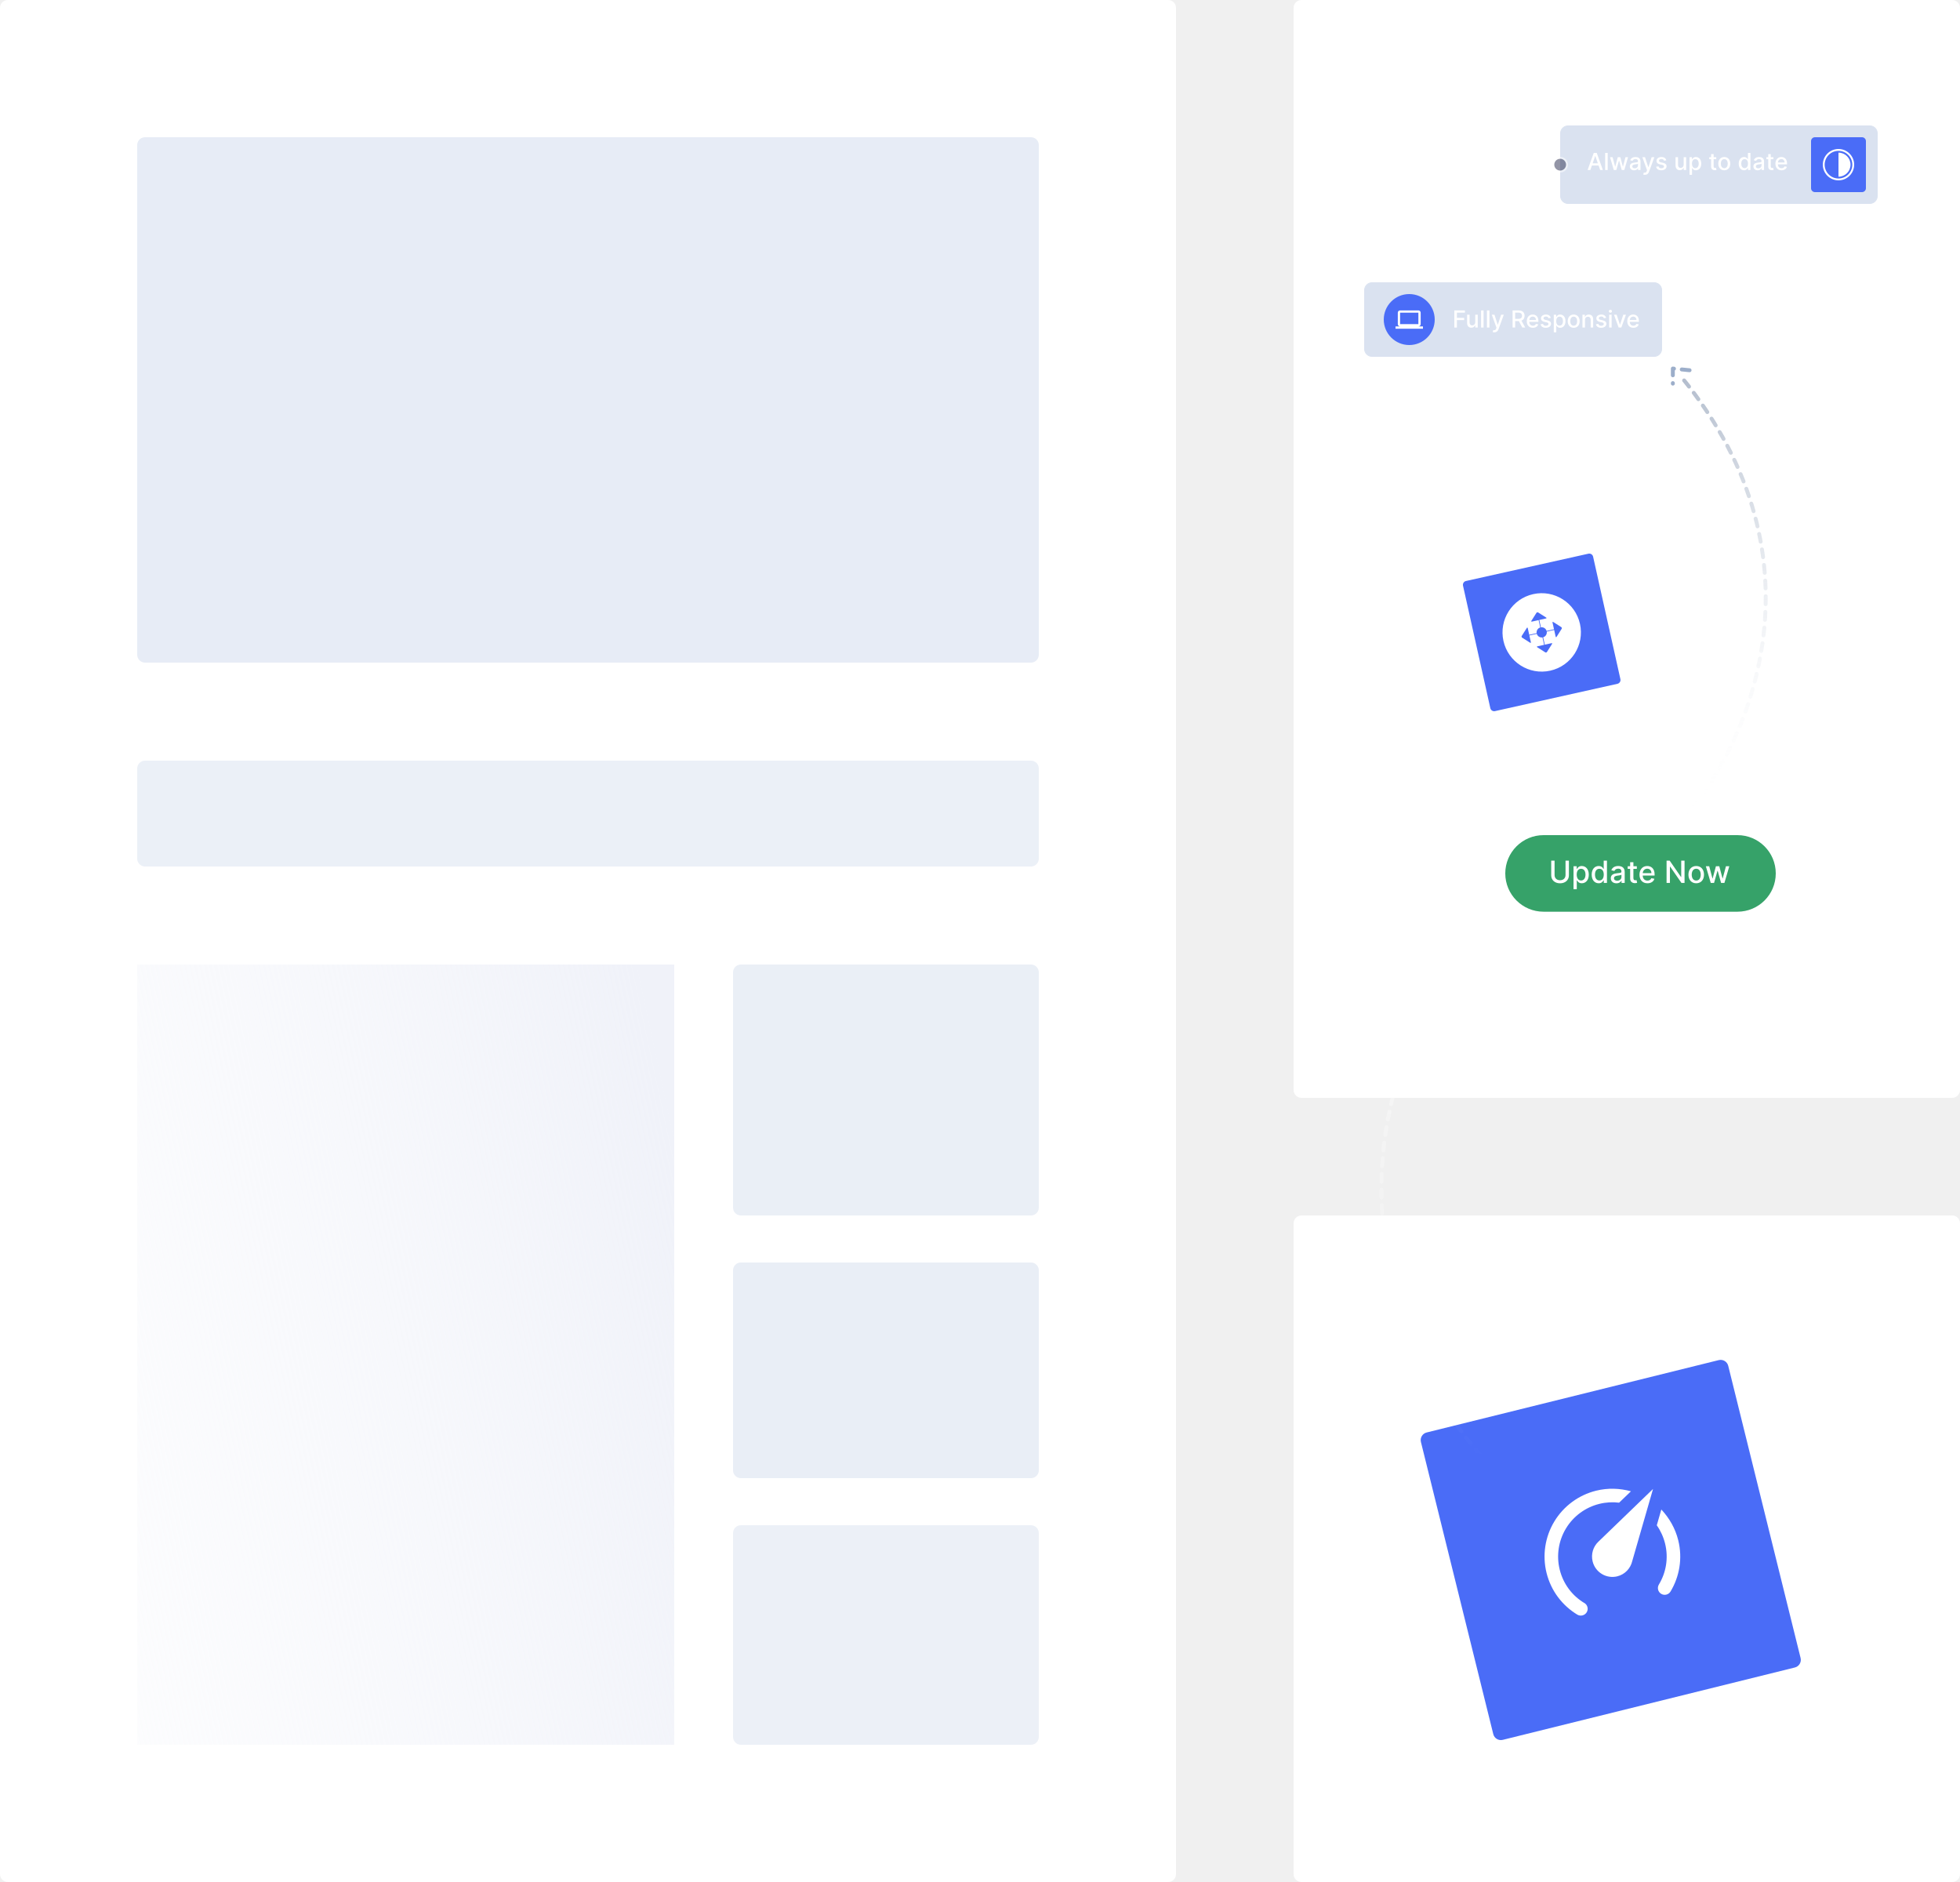
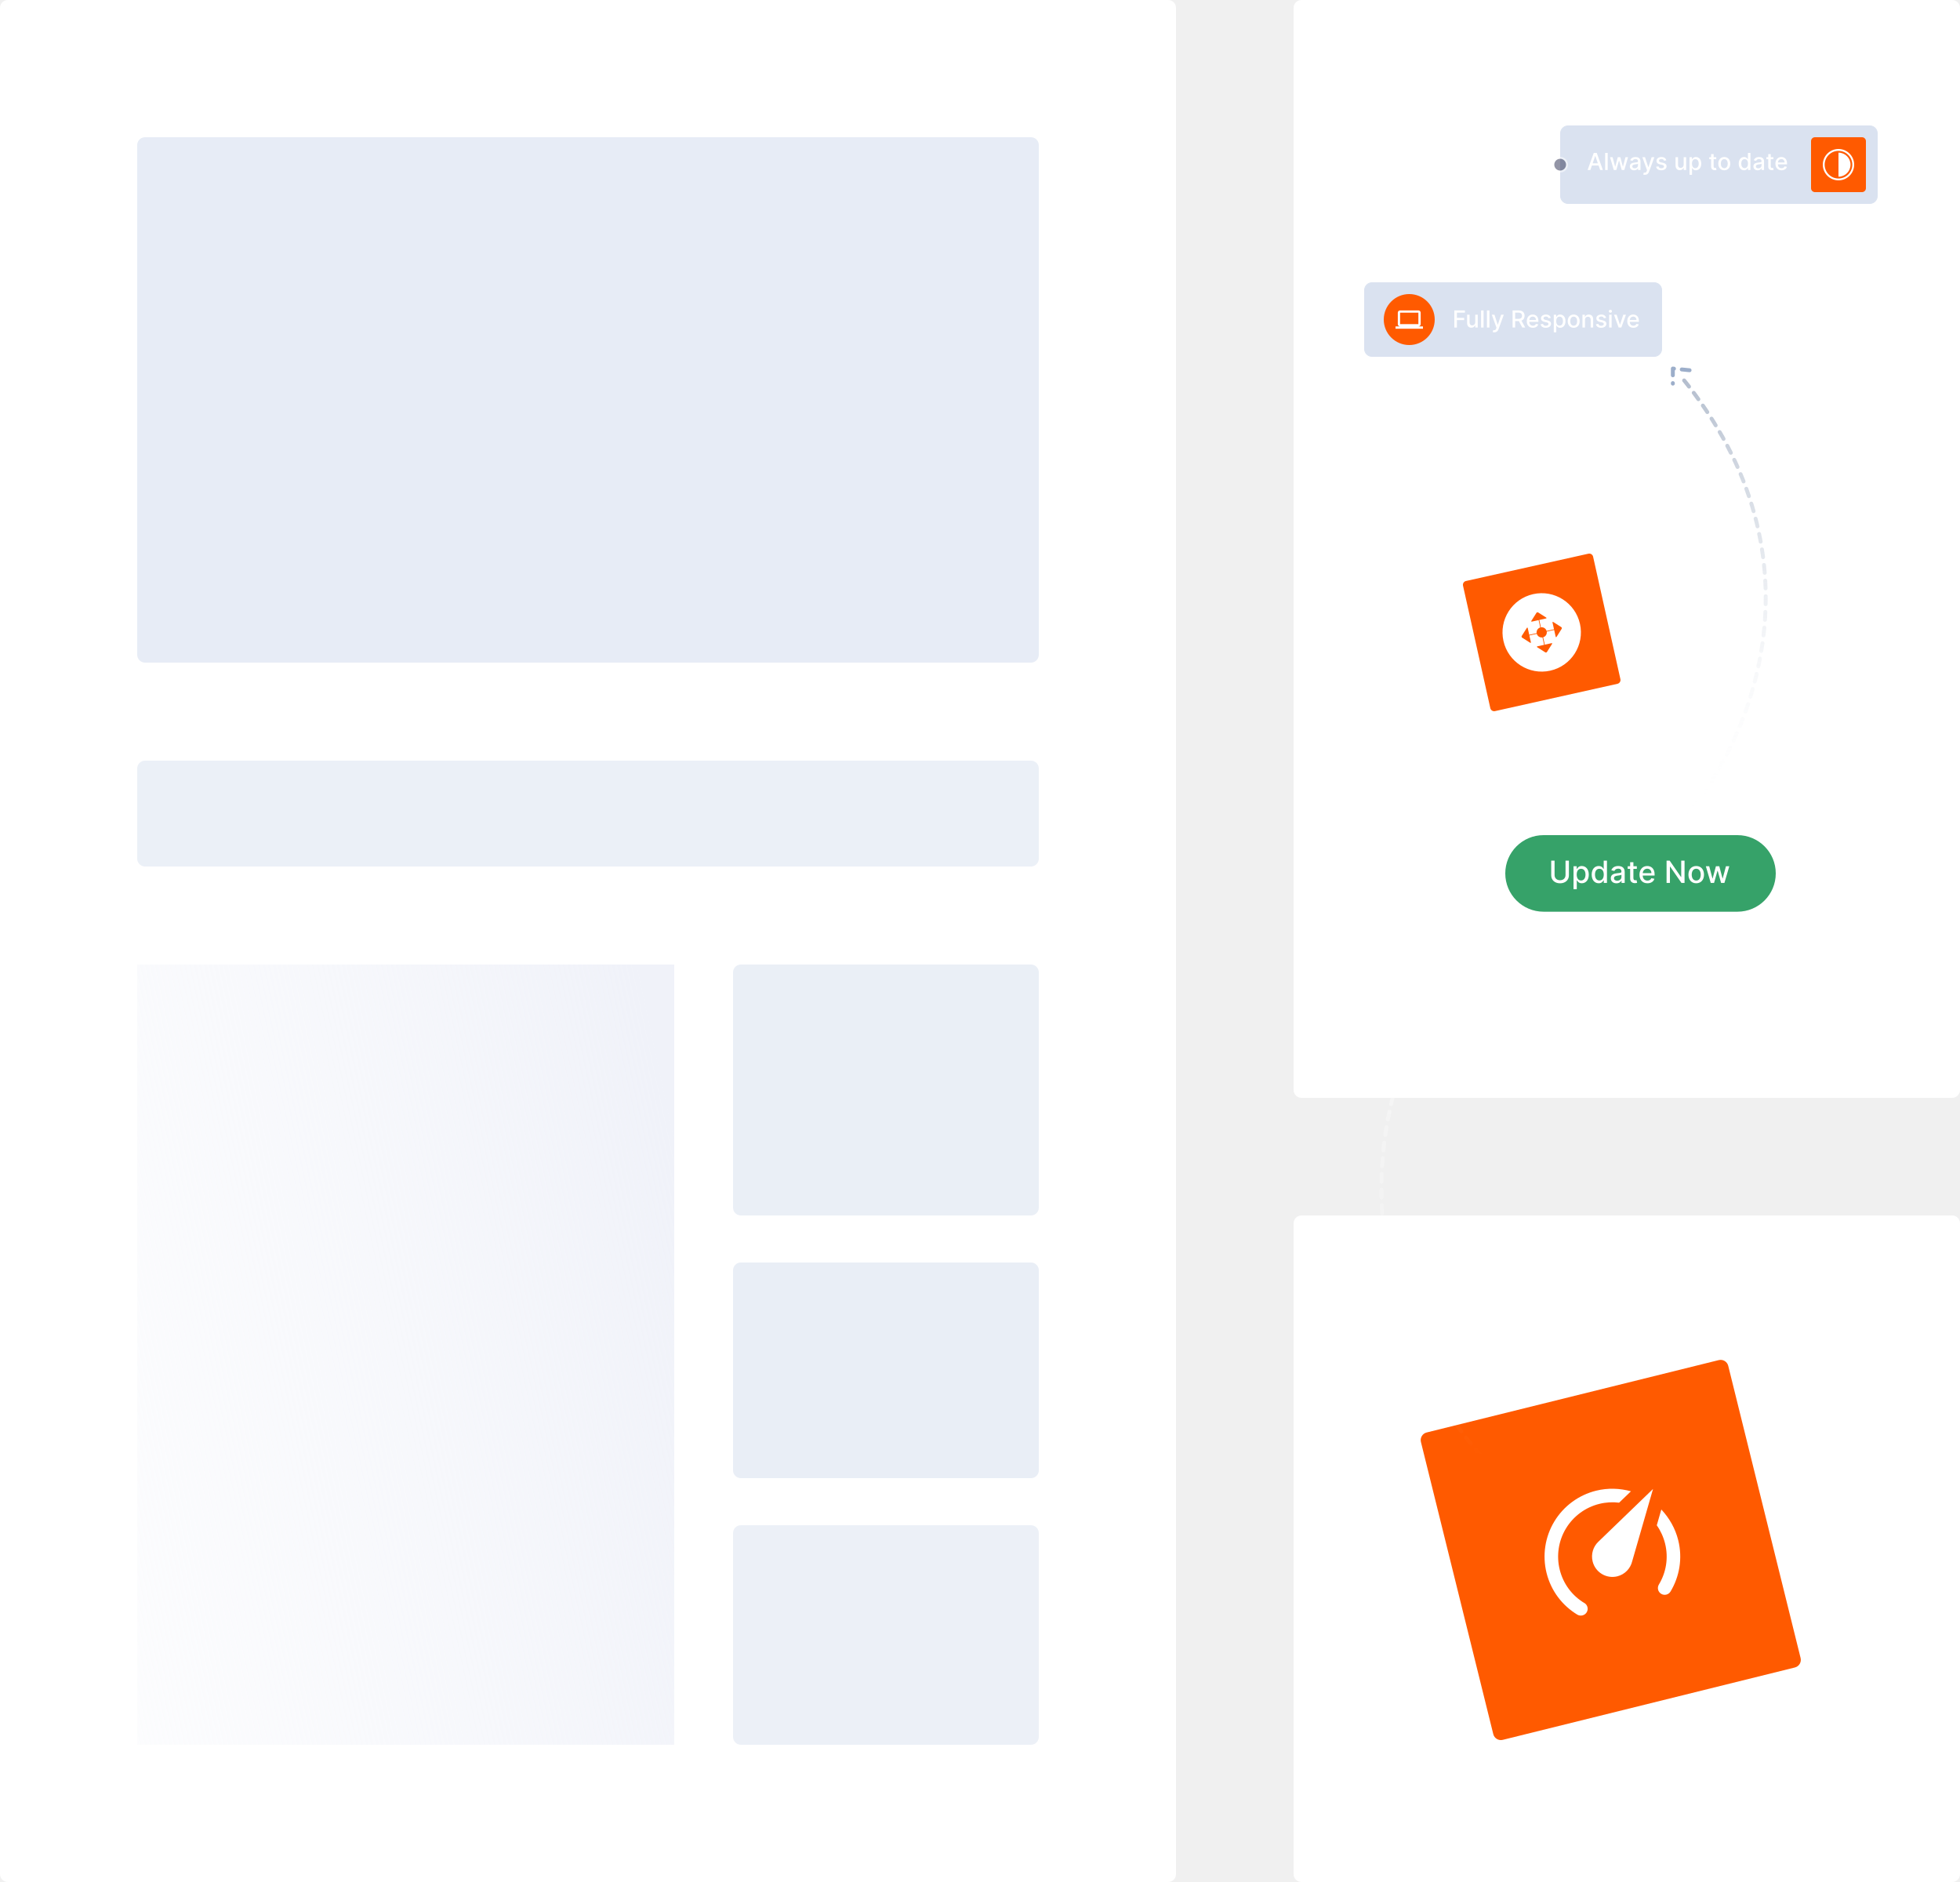
<svg xmlns="http://www.w3.org/2000/svg" width="500" height="480" viewBox="0 0 500 480" fill="none">
  <rect x="330" y="310" width="170" height="170" rx="2" fill="white" />
-   <rect x="362" y="365.831" width="80.765" height="80.765" rx="2" transform="rotate(-13.9128 362 365.831)" fill="#4A6CF7" />
+   <rect x="362" y="365.831" width="80.765" height="80.765" rx="2" transform="rotate(-13.9128 362 365.831)" fill="#ff5a00" />
  <path d="M412.572 402.039C411.235 402.37 409.822 402.156 408.643 401.445C407.464 400.734 406.615 399.584 406.284 398.247C405.818 396.366 406.435 394.466 407.718 393.239L421.691 379.757L416.388 398.152C415.956 400.006 414.538 401.552 412.572 402.039ZM407.162 380.2C410.203 379.447 413.25 379.584 416.061 380.349L413.037 383.256C411.434 383.047 409.675 383.144 407.995 383.56C404.43 384.443 401.363 386.705 399.467 389.85C397.571 392.995 397.002 396.764 397.884 400.328C398.804 404.041 401.131 407.03 404.167 408.846L404.183 408.842C405.001 409.335 405.263 410.393 404.77 411.21C404.277 412.028 403.202 412.294 402.389 411.818C398.595 409.531 395.673 405.797 394.525 401.16C393.421 396.705 394.132 391.994 396.502 388.063C398.873 384.132 402.707 381.304 407.162 380.2ZM428.123 392.838C429.271 397.474 428.43 402.14 426.143 405.934C425.646 406.735 424.587 406.997 423.77 406.504C422.952 406.011 422.69 404.953 423.183 404.135C425.016 401.096 425.683 397.383 424.763 393.67C424.347 391.99 423.612 390.389 422.649 389.023L423.808 384.992C425.826 387.166 427.365 389.78 428.123 392.838Z" fill="white" />
  <rect width="300" height="480" rx="2" fill="white" />
  <rect x="35" y="35" width="230" height="134" rx="2" fill="#DAE2F0" fill-opacity="0.66" />
  <rect opacity="0.53" x="35" y="194" width="230" height="27" rx="2" fill="#DAE2F0" />
  <rect x="35" y="246" width="137" height="199" fill="url(#paint0_linear_1028_1032)" />
  <rect opacity="0.57" x="187" y="246" width="78" height="64" rx="2" fill="#DAE2F0" />
  <rect opacity="0.6" x="187" y="322" width="78" height="55" rx="2" fill="#DAE2F0" />
  <rect opacity="0.5" x="187" y="389" width="78" height="56" rx="2" fill="#DAE2F0" />
  <path d="M377.795 371.295C358.482 349.772 331.574 292.451 378.448 235.356" stroke="url(#paint1_linear_1028_1032)" stroke-linecap="round" stroke-linejoin="round" stroke-dasharray="2 2" />
  <path d="M375.753 233.513L380.883 233V237.617" stroke="url(#paint2_linear_1028_1032)" stroke-linecap="round" stroke-linejoin="round" stroke-dasharray="2 2" />
  <rect x="330" width="170" height="280" rx="2" fill="white" />
  <rect x="384" y="213" width="69" height="19.528" rx="9.764" fill="#36A269" />
  <path d="M399.37 219.51V223.177C399.37 223.948 398.838 224.503 397.972 224.503C397.109 224.503 396.574 223.948 396.574 223.177V219.51H395.717V223.246C395.717 224.439 396.61 225.285 397.972 225.285C399.334 225.285 400.23 224.439 400.23 223.246V219.51H399.37Z" fill="white" />
  <path d="M401.41 226.788H402.239V224.528H402.289C402.439 224.8 402.744 225.274 403.521 225.274C404.553 225.274 405.302 224.447 405.302 223.069C405.302 221.687 404.541 220.875 403.512 220.875C402.722 220.875 402.436 221.357 402.289 221.621H402.22V220.93H401.41V226.788ZM402.222 223.06C402.222 222.17 402.611 221.579 403.335 221.579C404.087 221.579 404.464 222.214 404.464 223.06C404.464 223.915 404.075 224.567 403.335 224.567C402.622 224.567 402.222 223.956 402.222 223.06Z" fill="white" />
  <path d="M407.826 225.274C408.602 225.274 408.908 224.8 409.057 224.528H409.127V225.191H409.937V219.51H409.107V221.621H409.057C408.908 221.357 408.625 220.875 407.831 220.875C406.802 220.875 406.045 221.687 406.045 223.069C406.045 224.447 406.791 225.274 407.826 225.274ZM408.009 224.567C407.268 224.567 406.883 223.915 406.883 223.06C406.883 222.214 407.26 221.579 408.009 221.579C408.733 221.579 409.121 222.17 409.121 223.06C409.121 223.956 408.725 224.567 408.009 224.567Z" fill="white" />
  <path d="M412.36 225.285C413.065 225.285 413.462 224.927 413.62 224.608H413.653V225.191H414.463V222.361C414.463 221.121 413.487 220.875 412.81 220.875C412.039 220.875 411.329 221.185 411.051 221.962L411.831 222.139C411.953 221.837 412.263 221.546 412.821 221.546C413.356 221.546 413.631 221.826 413.631 222.309V222.328C413.631 222.63 413.32 222.625 412.555 222.714C411.747 222.808 410.921 223.019 410.921 223.987C410.921 224.825 411.55 225.285 412.36 225.285ZM412.541 224.619C412.072 224.619 411.734 224.408 411.734 223.998C411.734 223.554 412.127 223.396 412.607 223.332C412.876 223.296 413.514 223.224 413.634 223.105V223.654C413.634 224.159 413.231 224.619 412.541 224.619Z" fill="white" />
  <path d="M417.557 220.93H416.683V219.909H415.853V220.93H415.229V221.596H415.853V224.112C415.851 224.886 416.442 225.26 417.096 225.246C417.36 225.243 417.537 225.194 417.634 225.157L417.485 224.472C417.429 224.483 417.326 224.508 417.193 224.508C416.924 224.508 416.683 224.42 416.683 223.94V221.596H417.557V220.93Z" fill="white" />
  <path d="M420.265 225.277C421.194 225.277 421.851 224.819 422.04 224.126L421.255 223.984C421.105 224.386 420.745 224.592 420.273 224.592C419.563 224.592 419.086 224.131 419.064 223.31H422.093V223.016C422.093 221.476 421.172 220.875 420.206 220.875C419.019 220.875 418.237 221.779 418.237 223.088C418.237 224.411 419.008 225.277 420.265 225.277ZM419.066 222.689C419.1 222.084 419.538 221.56 420.212 221.56C420.856 221.56 421.277 222.037 421.28 222.689H419.066Z" fill="white" />
  <path d="M429.732 219.51H428.883V223.682H428.83L425.94 219.51H425.147V225.191H426.004V221.024H426.057L428.944 225.191H429.732V219.51Z" fill="white" />
  <path d="M432.71 225.277C433.912 225.277 434.697 224.397 434.697 223.08C434.697 221.754 433.912 220.875 432.71 220.875C431.509 220.875 430.724 221.754 430.724 223.08C430.724 224.397 431.509 225.277 432.71 225.277ZM432.713 224.58C431.928 224.58 431.562 223.895 431.562 223.077C431.562 222.261 431.928 221.568 432.713 221.568C433.493 221.568 433.859 222.261 433.859 223.077C433.859 223.895 433.493 224.58 432.713 224.58Z" fill="white" />
  <path d="M436.416 225.191H437.26L438.125 222.114H438.189L439.054 225.191H439.9L441.151 220.93H440.294L439.465 224.045H439.423L438.591 220.93H437.734L436.896 224.059H436.855L436.02 220.93H435.163L436.416 225.191Z" fill="white" />
  <path d="M429.313 209C445.373 191.102 467.749 143.437 428.77 95.96" stroke="url(#paint3_linear_1028_1032)" stroke-linecap="round" stroke-linejoin="round" stroke-dasharray="2 2" />
  <path d="M431.011 94.427L426.746 94V97.839" stroke="#9CAECA" stroke-linecap="round" stroke-linejoin="round" stroke-dasharray="2 2" />
  <path d="M425.919 209.551C429.35 203.094 432.466 187.388 417.488 176.228" stroke="url(#paint4_linear_1028_1032)" stroke-width="0.7" stroke-linecap="round" stroke-linejoin="round" stroke-dasharray="2 2" />
  <rect x="348.1" y="72.1" width="75.8" height="18.8" rx="1.9" fill="#DAE2F0" stroke="#DAE2F0" stroke-width="0.2" />
  <path d="M371 83.538H371.658V81.636H373.512V81.071H371.658V79.742H373.706V79.175H371V83.538Z" fill="white" />
  <path d="M376.333 82.181C376.335 82.737 375.921 83.001 375.563 83.001C375.169 83.001 374.896 82.716 374.896 82.271V80.266H374.259V82.347C374.259 83.159 374.705 83.581 375.333 83.581C375.825 83.581 376.16 83.321 376.311 82.972H376.345V83.538H376.972V80.266H376.333V82.181Z" fill="white" />
  <path d="M378.465 79.175H377.828V83.538H378.465V79.175Z" fill="white" />
  <path d="M379.959 79.175H379.322V83.538H379.959V79.175Z" fill="white" />
  <path d="M381.219 84.766C381.745 84.766 382.077 84.491 382.267 83.975L383.62 80.272L382.932 80.266L382.103 82.805H382.069L381.24 80.266H380.558L381.756 83.581L381.677 83.798C381.515 84.233 381.287 84.269 380.938 84.173L380.784 84.695C380.861 84.729 381.027 84.766 381.219 84.766Z" fill="white" />
  <path d="M385.859 83.538H386.518V81.887H387.413C387.428 81.887 387.44 81.887 387.455 81.887L388.342 83.538H389.092L388.124 81.772C388.659 81.574 388.925 81.129 388.925 80.543C388.925 79.739 388.427 79.175 387.415 79.175H385.859V83.538ZM386.518 81.32V79.739H387.344C387.994 79.739 388.263 80.048 388.263 80.543C388.263 81.035 387.994 81.32 387.353 81.32H386.518Z" fill="white" />
  <path d="M391.045 83.604C391.759 83.604 392.264 83.253 392.409 82.72L391.806 82.612C391.691 82.921 391.414 83.078 391.051 83.078C390.506 83.078 390.139 82.724 390.122 82.094H392.449V81.868C392.449 80.685 391.742 80.223 391 80.223C390.088 80.223 389.487 80.918 389.487 81.923C389.487 82.94 390.08 83.604 391.045 83.604ZM390.124 81.617C390.15 81.152 390.487 80.749 391.004 80.749C391.499 80.749 391.823 81.116 391.825 81.617H390.124Z" fill="white" />
  <path d="M395.608 81.065C395.476 80.555 395.078 80.223 394.37 80.223C393.631 80.223 393.107 80.613 393.107 81.192C393.107 81.657 393.388 81.966 394.002 82.102L394.556 82.224C394.871 82.294 395.018 82.435 395.018 82.639C395.018 82.893 394.748 83.091 394.33 83.091C393.949 83.091 393.703 82.927 393.627 82.605L393.011 82.699C393.118 83.278 393.599 83.604 394.334 83.604C395.125 83.604 395.672 83.185 395.672 82.592C395.672 82.13 395.378 81.844 394.777 81.706L394.257 81.587C393.897 81.501 393.742 81.38 393.744 81.158C393.742 80.907 394.015 80.728 394.377 80.728C394.773 80.728 394.956 80.947 395.031 81.167L395.608 81.065Z" fill="white" />
  <path d="M396.373 84.766H397.01V83.029H397.048C397.163 83.238 397.398 83.602 397.994 83.602C398.787 83.602 399.362 82.967 399.362 81.908C399.362 80.847 398.778 80.223 397.988 80.223C397.381 80.223 397.161 80.594 397.048 80.796H396.995V80.266H396.373V84.766ZM396.997 81.902C396.997 81.218 397.295 80.764 397.851 80.764C398.429 80.764 398.719 81.252 398.719 81.902C398.719 82.558 398.42 83.059 397.851 83.059C397.304 83.059 396.997 82.59 396.997 81.902Z" fill="white" />
  <path d="M401.454 83.604C402.377 83.604 402.98 82.929 402.98 81.917C402.98 80.898 402.377 80.223 401.454 80.223C400.532 80.223 399.929 80.898 399.929 81.917C399.929 82.929 400.532 83.604 401.454 83.604ZM401.456 83.07C400.854 83.07 400.572 82.543 400.572 81.915C400.572 81.288 400.854 80.756 401.456 80.756C402.055 80.756 402.336 81.288 402.336 81.915C402.336 82.543 402.055 83.07 401.456 83.07Z" fill="white" />
  <path d="M404.328 81.595C404.328 81.073 404.648 80.775 405.091 80.775C405.523 80.775 405.786 81.058 405.786 81.533V83.538H406.423V81.457C406.423 80.647 405.977 80.223 405.308 80.223C404.816 80.223 404.494 80.451 404.343 80.798H404.303V80.266H403.691V83.538H404.328V81.595Z" fill="white" />
  <path d="M409.729 81.065C409.597 80.555 409.199 80.223 408.491 80.223C407.752 80.223 407.228 80.613 407.228 81.192C407.228 81.657 407.509 81.966 408.123 82.102L408.677 82.224C408.992 82.294 409.139 82.435 409.139 82.639C409.139 82.893 408.869 83.091 408.451 83.091C408.07 83.091 407.825 82.927 407.748 82.605L407.132 82.699C407.239 83.278 407.72 83.604 408.455 83.604C409.246 83.604 409.793 83.185 409.793 82.592C409.793 82.13 409.499 81.844 408.898 81.706L408.379 81.587C408.018 81.501 407.863 81.38 407.865 81.158C407.863 80.907 408.136 80.728 408.498 80.728C408.894 80.728 409.077 80.947 409.152 81.167L409.729 81.065Z" fill="white" />
  <path d="M410.494 83.538H411.131V80.266H410.494V83.538ZM410.816 79.761C411.035 79.761 411.218 79.59 411.218 79.381C411.218 79.173 411.035 79 410.816 79C410.594 79 410.413 79.173 410.413 79.381C410.413 79.59 410.594 79.761 410.816 79.761Z" fill="white" />
  <path d="M414.788 80.266H414.104L413.277 82.784H413.243L412.414 80.266H411.73L412.919 83.538H413.601L414.788 80.266Z" fill="white" />
  <path d="M416.68 83.604C417.393 83.604 417.898 83.253 418.043 82.72L417.44 82.612C417.325 82.921 417.048 83.078 416.686 83.078C416.141 83.078 415.774 82.724 415.757 82.094H418.084V81.868C418.084 80.685 417.376 80.223 416.635 80.223C415.723 80.223 415.122 80.918 415.122 81.923C415.122 82.94 415.714 83.604 416.68 83.604ZM415.759 81.617C415.785 81.152 416.121 80.749 416.639 80.749C417.134 80.749 417.457 81.116 417.46 81.617H415.759Z" fill="white" />
-   <circle cx="359.5" cy="81.5" r="6.5" fill="#4A6CF7" />
+   <circle cx="359.5" cy="81.5" r="6.5" fill="#ff5a00" />
  <path d="M357.167 79.75H361.833V82.667H357.167V79.75ZM361.833 83.25C361.988 83.25 362.136 83.189 362.246 83.079C362.355 82.97 362.417 82.822 362.417 82.667V79.75C362.417 79.427 362.154 79.167 361.833 79.167H357.167C356.843 79.167 356.583 79.427 356.583 79.75V82.667C356.583 82.822 356.645 82.97 356.754 83.079C356.864 83.189 357.012 83.25 357.167 83.25H356V83.834H363V83.25H361.833Z" fill="white" />
-   <rect x="373" y="148.4" width="34" height="34" rx="1" transform="rotate(-12.5713 373 148.4)" fill="#4A6CF7" />
+   <rect x="373" y="148.4" width="34" height="34" rx="1" transform="rotate(-12.5713 373 148.4)" fill="#ff5a00" />
  <circle cx="393.293" cy="161.293" r="10" transform="rotate(-12.5713 393.293 161.293)" fill="white" />
  <g clip-path="url(#clip0_1028_1032)">
-     <path d="M398.281 159.94L396.256 158.653C396.106 158.557 396.015 158.621 396.054 158.795L396.433 160.496L394.539 160.918C394.355 160.293 393.738 159.901 393.094 160L392.675 158.119L394.375 157.74C394.55 157.701 394.569 157.592 394.418 157.496L392.393 156.21C392.242 156.114 392.043 156.159 391.948 156.309L390.661 158.334C390.565 158.485 390.629 158.575 390.803 158.536L392.504 158.157L392.923 160.037C392.298 160.222 391.905 160.838 392.005 161.482L390.111 161.905L389.732 160.205C389.693 160.031 389.584 160.012 389.489 160.162L388.202 162.188C388.106 162.338 388.151 162.537 388.301 162.633L390.326 163.919C390.477 164.015 390.567 163.952 390.528 163.777L390.149 162.076L392.04 161.654C392.225 162.279 392.842 162.671 393.486 162.572L393.908 164.463L392.208 164.842C392.034 164.881 392.015 164.99 392.165 165.086L394.191 166.372C394.341 166.468 394.54 166.424 394.636 166.273L395.923 164.248C396.018 164.097 395.955 164.007 395.78 164.046L394.082 164.425L393.661 162.535C394.286 162.35 394.678 161.734 394.579 161.09L396.471 160.668L396.85 162.369C396.889 162.543 396.997 162.562 397.093 162.412L398.38 160.386C398.476 160.236 398.432 160.035 398.281 159.94Z" fill="#4A6CF7" />
+     <path d="M398.281 159.94L396.256 158.653C396.106 158.557 396.015 158.621 396.054 158.795L396.433 160.496L394.539 160.918C394.355 160.293 393.738 159.901 393.094 160L392.675 158.119L394.375 157.74C394.55 157.701 394.569 157.592 394.418 157.496L392.393 156.21C392.242 156.114 392.043 156.159 391.948 156.309L390.661 158.334C390.565 158.485 390.629 158.575 390.803 158.536L392.504 158.157L392.923 160.037C392.298 160.222 391.905 160.838 392.005 161.482L390.111 161.905L389.732 160.205C389.693 160.031 389.584 160.012 389.489 160.162L388.202 162.188C388.106 162.338 388.151 162.537 388.301 162.633L390.326 163.919C390.477 164.015 390.567 163.952 390.528 163.777L390.149 162.076L392.04 161.654C392.225 162.279 392.842 162.671 393.486 162.572L393.908 164.463L392.208 164.842C392.034 164.881 392.015 164.99 392.165 165.086L394.191 166.372C394.341 166.468 394.54 166.424 394.636 166.273L395.923 164.248C396.018 164.097 395.955 164.007 395.78 164.046L394.082 164.425L393.661 162.535C394.286 162.35 394.678 161.734 394.579 161.09L396.471 160.668L396.85 162.369C396.889 162.543 396.997 162.562 397.093 162.412L398.38 160.386C398.476 160.236 398.432 160.035 398.281 159.94Z" fill="#ff5a00" />
  </g>
  <rect x="398.1" y="32.1" width="80.8" height="19.8" rx="1.9" fill="#DAE2F0" stroke="#DAE2F0" stroke-width="0.2" />
-   <rect x="462" y="35" width="14" height="14" rx="1" fill="#4A6CF7" />
+   <rect x="462" y="35" width="14" height="14" rx="1" fill="#ff5a00" />
  <path d="M468.998 38C466.791 38 465 39.791 465 41.998C465 44.209 466.791 46 468.998 46C471.209 46 473 44.209 473 41.998C473 39.791 471.209 38 468.998 38ZM469 45.524C467.054 45.524 465.476 43.946 465.476 42C465.476 40.054 467.054 38.476 469 38.476C470.946 38.476 472.524 40.054 472.524 42C472.524 43.946 470.946 45.524 469 45.524ZM469 38.928V45.069C470.694 45.069 472.071 43.692 472.071 41.998C472.071 40.308 470.694 38.928 469 38.928Z" fill="white" />
  <path d="M405.699 43.364L406.099 42.209H407.804L408.202 43.364H408.901L407.331 39H406.57L405 43.364H405.699ZM406.291 41.655L406.935 39.793H406.969L407.612 41.655H406.291Z" fill="white" />
  <path d="M410.117 39H409.48V43.364H410.117V39Z" fill="white" />
  <path d="M411.684 43.364H412.332L412.996 41.001H413.045L413.71 43.364H414.36L415.321 40.091H414.663L414.026 42.484H413.994L413.354 40.091H412.696L412.053 42.494H412.021L411.379 40.091H410.721L411.684 43.364Z" fill="white" />
  <path d="M416.878 43.436C417.419 43.436 417.724 43.161 417.845 42.916H417.871V43.364H418.493V41.19C418.493 40.238 417.743 40.048 417.223 40.048C416.631 40.048 416.085 40.287 415.872 40.883L416.471 41.02C416.565 40.788 416.803 40.564 417.232 40.564C417.643 40.564 417.854 40.779 417.854 41.15V41.165C417.854 41.397 417.615 41.393 417.027 41.461C416.407 41.533 415.772 41.695 415.772 42.439C415.772 43.082 416.256 43.436 416.878 43.436ZM417.017 42.925C416.656 42.925 416.396 42.763 416.396 42.447C416.396 42.106 416.699 41.985 417.068 41.936C417.274 41.908 417.764 41.853 417.856 41.761V42.183C417.856 42.571 417.547 42.925 417.017 42.925Z" fill="white" />
  <path d="M419.627 44.591C420.153 44.591 420.486 44.316 420.675 43.8L422.028 40.097L421.34 40.091L420.511 42.631H420.477L419.648 40.091H418.967L420.164 43.406L420.085 43.624C419.923 44.058 419.695 44.094 419.346 43.999L419.192 44.521C419.269 44.555 419.435 44.591 419.627 44.591Z" fill="white" />
  <path d="M425.081 40.89C424.949 40.381 424.551 40.048 423.843 40.048C423.104 40.048 422.58 40.438 422.58 41.018C422.58 41.482 422.861 41.791 423.475 41.928L424.029 42.049C424.344 42.119 424.491 42.26 424.491 42.465C424.491 42.718 424.22 42.916 423.803 42.916C423.421 42.916 423.176 42.752 423.1 42.43L422.484 42.524C422.59 43.104 423.072 43.43 423.807 43.43C424.597 43.43 425.145 43.01 425.145 42.418C425.145 41.955 424.851 41.67 424.25 41.531L423.73 41.412C423.37 41.327 423.215 41.205 423.217 40.984C423.215 40.732 423.487 40.553 423.85 40.553C424.246 40.553 424.429 40.773 424.504 40.992L425.081 40.89Z" fill="white" />
  <path d="M429.507 42.006C429.509 42.562 429.095 42.827 428.737 42.827C428.343 42.827 428.07 42.541 428.07 42.096V40.091H427.433V42.173C427.433 42.984 427.879 43.406 428.507 43.406C428.999 43.406 429.334 43.146 429.485 42.797H429.519V43.364H430.146V40.091H429.507V42.006Z" fill="white" />
  <path d="M431.002 44.591H431.639V42.854H431.677C431.792 43.063 432.027 43.428 432.623 43.428C433.416 43.428 433.991 42.793 433.991 41.734C433.991 40.673 433.407 40.048 432.617 40.048C432.01 40.048 431.79 40.419 431.677 40.621H431.624V40.091H431.002V44.591ZM431.626 41.727C431.626 41.043 431.924 40.59 432.48 40.59C433.058 40.59 433.348 41.077 433.348 41.727C433.348 42.383 433.049 42.884 432.48 42.884C431.933 42.884 431.626 42.416 431.626 41.727Z" fill="white" />
  <path d="M437.82 40.091H437.149V39.307H436.512V40.091H436.033V40.602H436.512V42.535C436.51 43.129 436.964 43.417 437.467 43.406C437.669 43.404 437.806 43.366 437.88 43.338L437.765 42.812C437.722 42.82 437.644 42.84 437.541 42.84C437.335 42.84 437.149 42.771 437.149 42.403V40.602H437.82V40.091Z" fill="white" />
  <path d="M439.869 43.43C440.791 43.43 441.394 42.754 441.394 41.742C441.394 40.724 440.791 40.048 439.869 40.048C438.946 40.048 438.343 40.724 438.343 41.742C438.343 42.754 438.946 43.43 439.869 43.43ZM439.871 42.895C439.268 42.895 438.987 42.369 438.987 41.74C438.987 41.114 439.268 40.581 439.871 40.581C440.469 40.581 440.751 41.114 440.751 41.74C440.751 42.369 440.469 42.895 439.871 42.895Z" fill="white" />
  <path d="M444.918 43.428C445.515 43.428 445.749 43.063 445.864 42.854H445.918V43.364H446.54V39H445.903V40.621H445.864C445.749 40.419 445.532 40.048 444.923 40.048C444.132 40.048 443.55 40.673 443.55 41.734C443.55 42.793 444.124 43.428 444.918 43.428ZM445.059 42.884C444.49 42.884 444.194 42.383 444.194 41.727C444.194 41.077 444.484 40.59 445.059 40.59C445.615 40.59 445.913 41.043 445.913 41.727C445.913 42.416 445.609 42.884 445.059 42.884Z" fill="white" />
  <path d="M448.401 43.436C448.943 43.436 449.247 43.161 449.369 42.916H449.394V43.364H450.017V41.19C450.017 40.238 449.267 40.048 448.747 40.048C448.154 40.048 447.609 40.287 447.396 40.883L447.994 41.02C448.088 40.788 448.327 40.564 448.755 40.564C449.166 40.564 449.377 40.779 449.377 41.15V41.165C449.377 41.397 449.139 41.393 448.551 41.461C447.931 41.533 447.296 41.695 447.296 42.439C447.296 43.082 447.779 43.436 448.401 43.436ZM448.54 42.925C448.18 42.925 447.92 42.763 447.92 42.447C447.92 42.106 448.222 41.985 448.591 41.936C448.798 41.908 449.288 41.853 449.379 41.761V42.183C449.379 42.571 449.07 42.925 448.54 42.925Z" fill="white" />
  <path d="M452.393 40.091H451.722V39.307H451.085V40.091H450.605V40.602H451.085V42.535C451.082 43.129 451.536 43.417 452.039 43.406C452.241 43.404 452.378 43.366 452.452 43.338L452.337 42.812C452.295 42.82 452.216 42.84 452.114 42.84C451.907 42.84 451.722 42.771 451.722 42.403V40.602H452.393V40.091Z" fill="white" />
  <path d="M454.473 43.43C455.187 43.43 455.692 43.078 455.836 42.545L455.233 42.437C455.118 42.746 454.841 42.903 454.479 42.903C453.934 42.903 453.567 42.55 453.55 41.919H455.877V41.693C455.877 40.511 455.17 40.048 454.428 40.048C453.516 40.048 452.915 40.743 452.915 41.749C452.915 42.765 453.508 43.43 454.473 43.43ZM453.552 41.442C453.578 40.977 453.915 40.575 454.432 40.575C454.927 40.575 455.251 40.941 455.253 41.442H453.552Z" fill="white" />
  <circle opacity="0.5" cx="398" cy="42" r="1.75" fill="#282C4D" stroke="white" stroke-width="0.5" />
  <line x1="347" y1="41.75" x2="396" y2="41.75" stroke="url(#paint5_linear_1028_1032)" stroke-width="0.5" />
  <defs>
    <linearGradient id="paint0_linear_1028_1032" x1="156.747" y1="216.683" x2="-149.033" y2="282.186" gradientUnits="userSpaceOnUse">
      <stop stop-color="#F0F2F9" />
      <stop offset="1" stop-color="white" stop-opacity="0" />
    </linearGradient>
    <linearGradient id="paint1_linear_1028_1032" x1="374.3" y1="234.975" x2="361.897" y2="369.833" gradientUnits="userSpaceOnUse">
      <stop stop-color="white" stop-opacity="0.48" />
      <stop offset="1" stop-color="white" stop-opacity="0" />
    </linearGradient>
    <linearGradient id="paint2_linear_1028_1032" x1="378.318" y1="233" x2="378.318" y2="237.617" gradientUnits="userSpaceOnUse">
      <stop stop-color="white" stop-opacity="0.55" />
      <stop offset="1" stop-color="white" stop-opacity="0.62" />
    </linearGradient>
    <linearGradient id="paint3_linear_1028_1032" x1="432.22" y1="95.642" x2="442.533" y2="207.784" gradientUnits="userSpaceOnUse">
      <stop stop-color="#5F7597" stop-opacity="0.48" />
      <stop offset="1" stop-color="white" stop-opacity="0" />
    </linearGradient>
    <linearGradient id="paint4_linear_1028_1032" x1="418.483" y1="175.882" x2="429.732" y2="208.225" gradientUnits="userSpaceOnUse">
      <stop stop-color="white" stop-opacity="0.48" />
      <stop offset="1" stop-color="white" stop-opacity="0" />
    </linearGradient>
    <linearGradient id="paint5_linear_1028_1032" x1="396" y1="42" x2="359.25" y2="42" gradientUnits="userSpaceOnUse">
      <stop stop-color="white" stop-opacity="0.28" />
      <stop offset="1" stop-color="white" stop-opacity="0" />
    </linearGradient>
    <clipPath id="clip0_1028_1032">
      <rect width="12" height="12" fill="white" transform="translate(386.13 156.742) rotate(-12.5713)" />
    </clipPath>
  </defs>
</svg>
